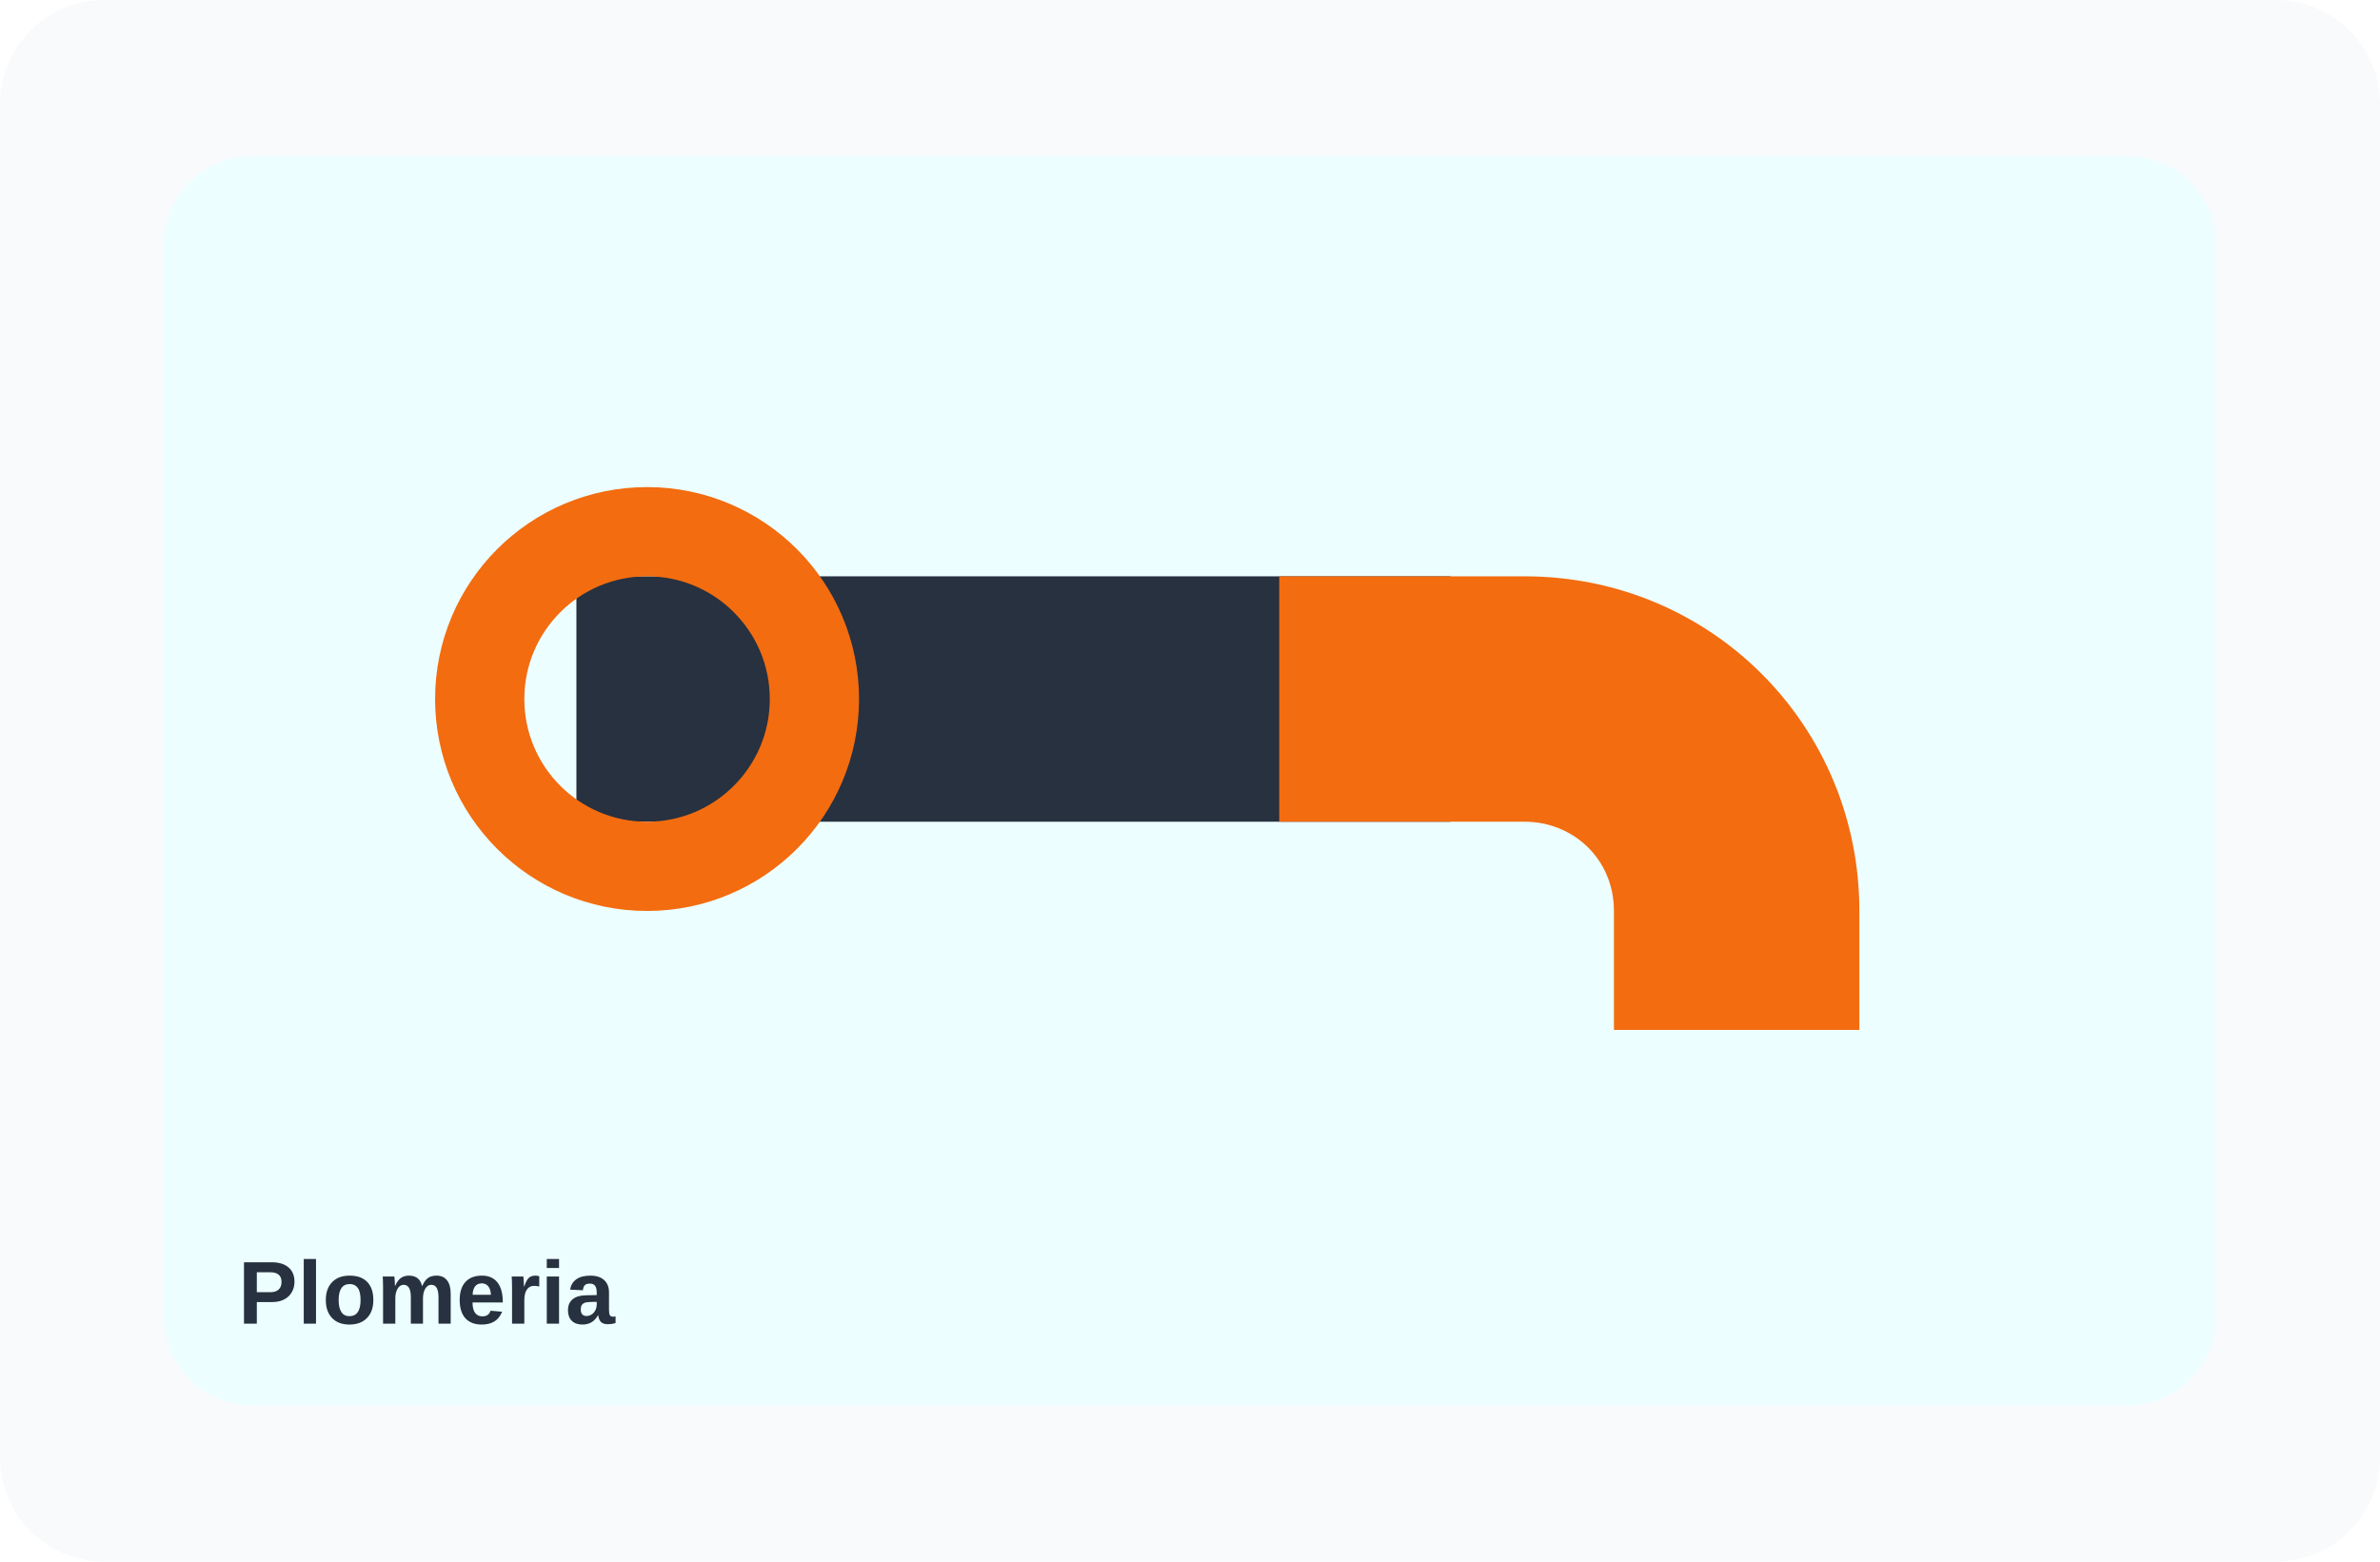
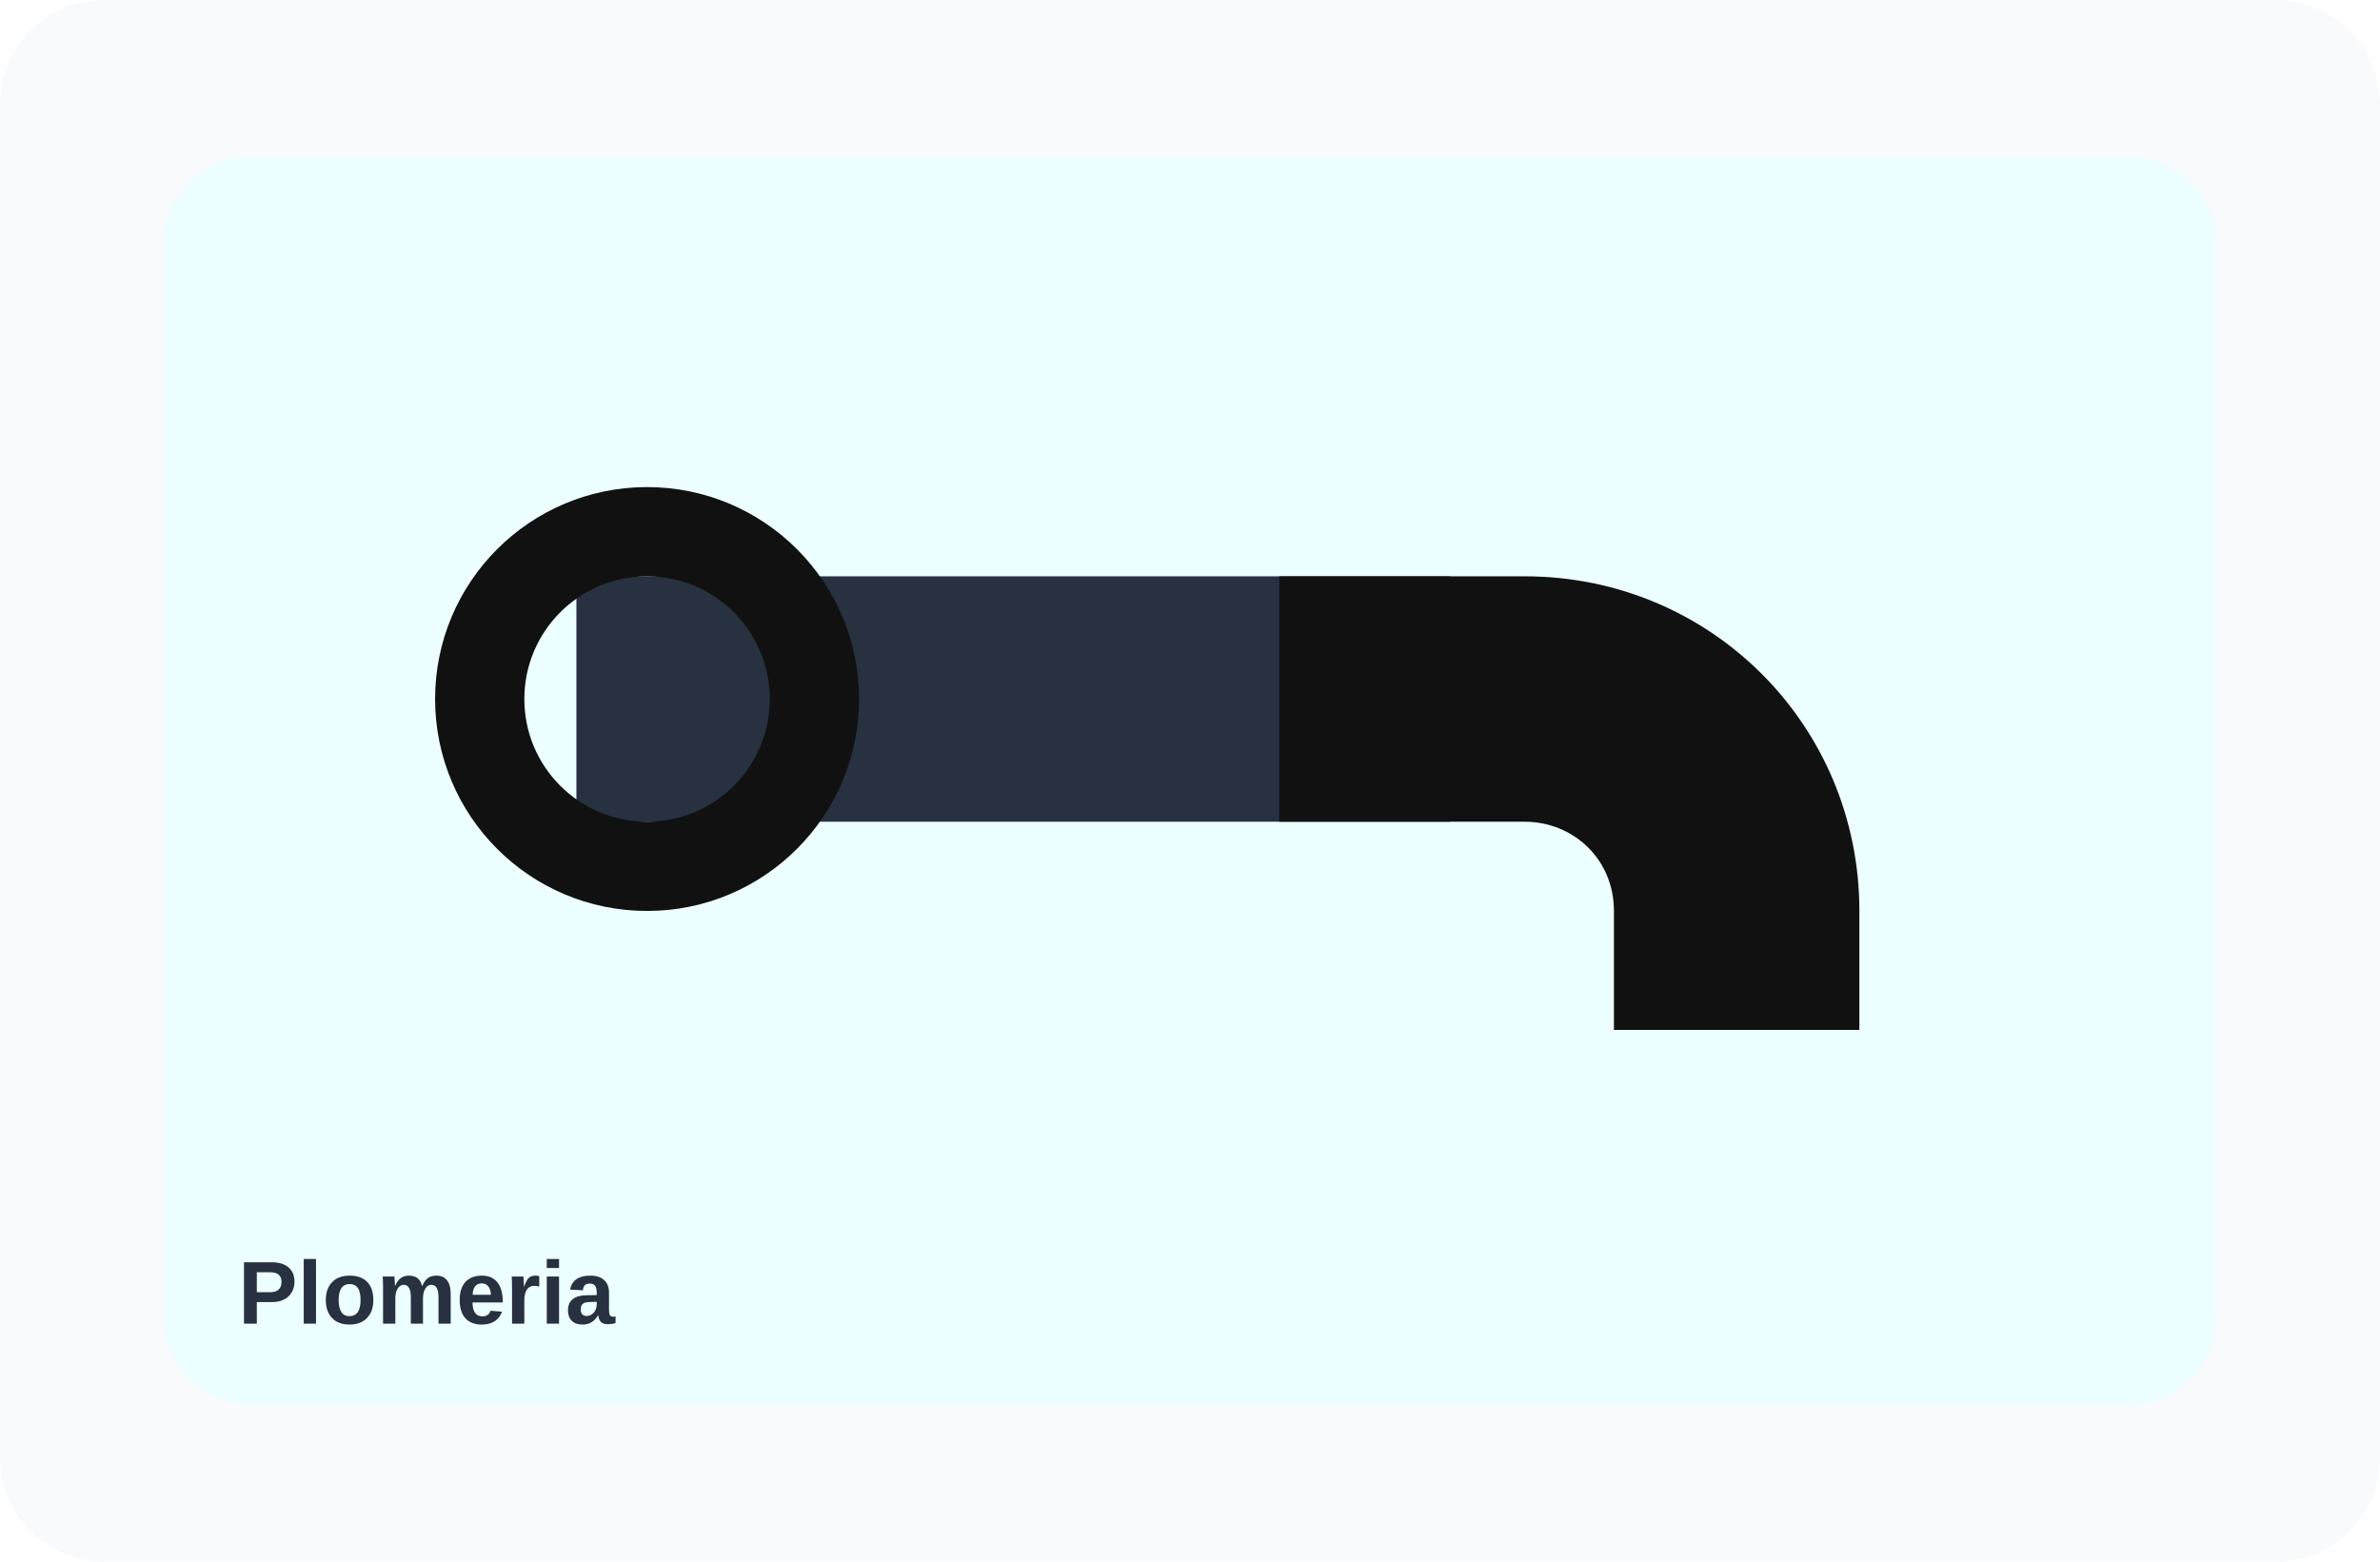
<svg xmlns="http://www.w3.org/2000/svg" width="640" height="420" viewBox="0 0 640 420" role="img" aria-label="Plomeria">
  <rect width="640" height="420" rx="28" fill="#f8fafc" />
  <rect x="44" y="42" width="552" height="336" rx="24" fill="#ecfeff" />
  <path d="M155 155h235v66H155z" fill="#27313f" />
-   <path d="M344 155h66c50 0 90 40 90 90v32h-66v-32c0-14-11-24-24-24h-66z" fill="#f36c10" />
-   <circle cx="174" cy="188" r="45" fill="none" stroke="#f36c10" stroke-width="24" />
+   <path d="M344 155h66c50 0 90 40 90 90v32h-66v-32c0-14-11-24-24-24h-66z" fill="#111111" />
+   <circle cx="174" cy="188" r="45" fill="none" stroke="#111111" stroke-width="24" />
  <text x="64" y="356" fill="#27313f" font-family="Arial, sans-serif" font-size="24" font-weight="700">Plomeria</text>
</svg>
